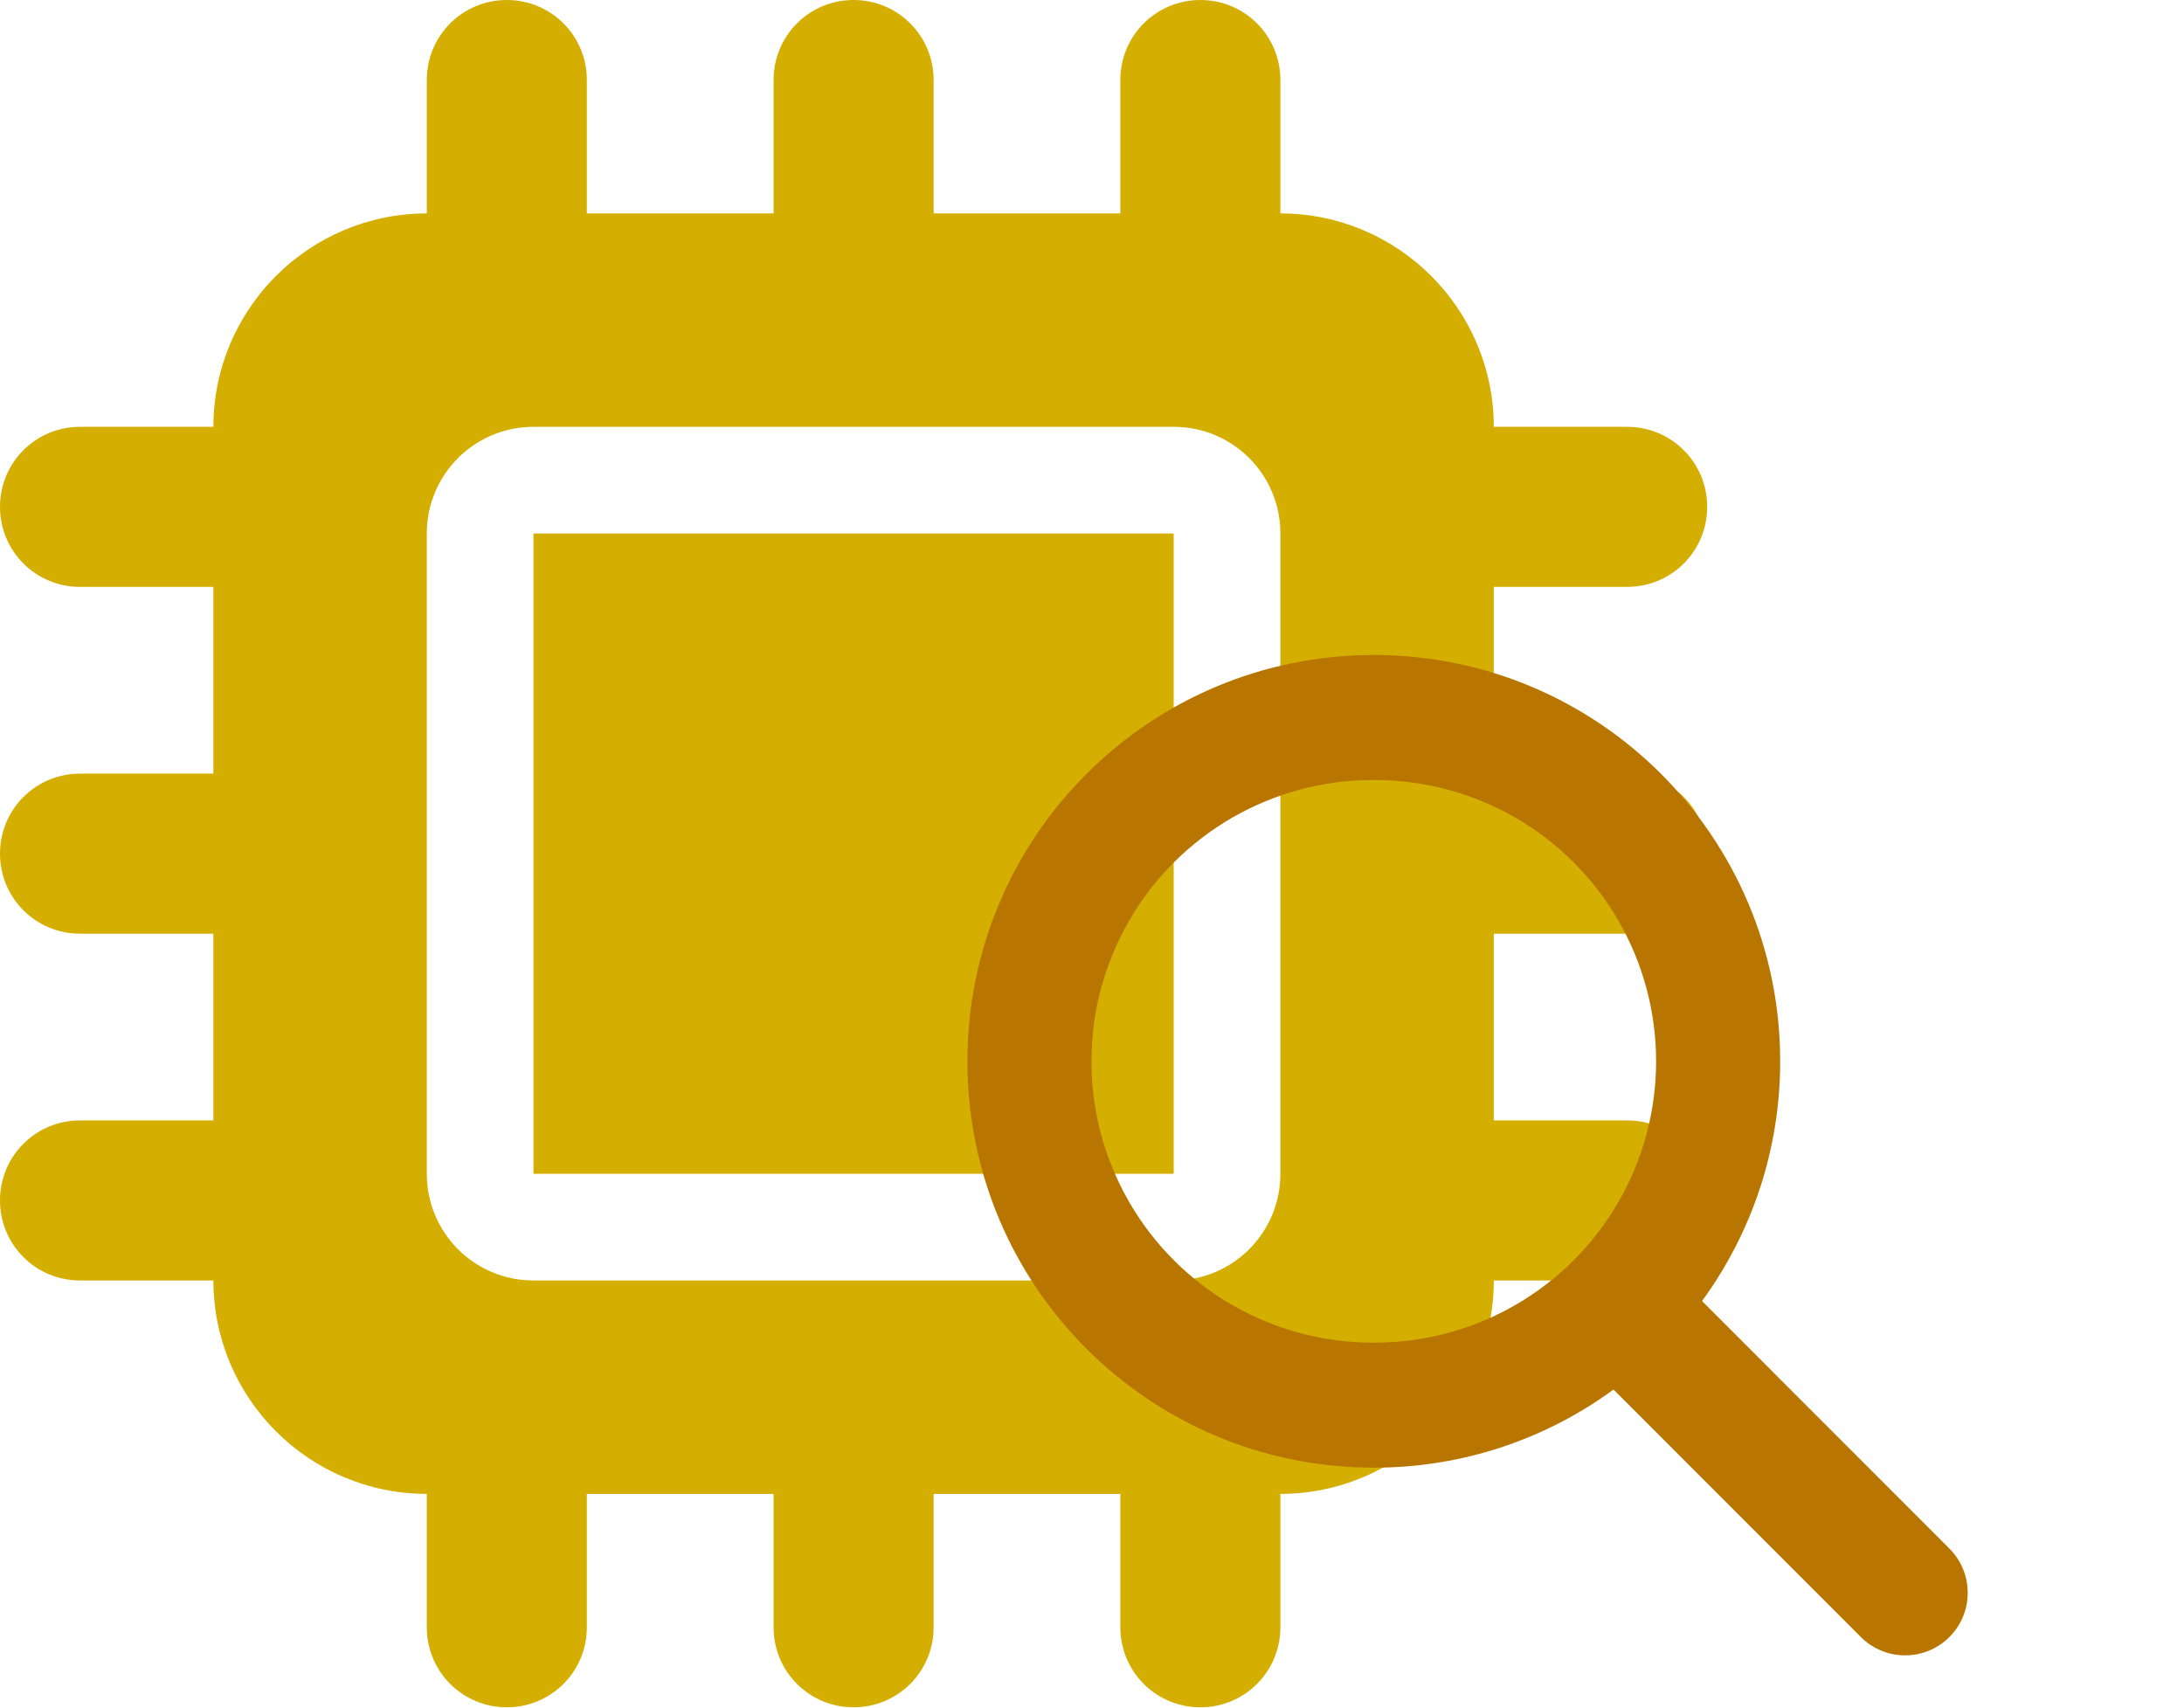
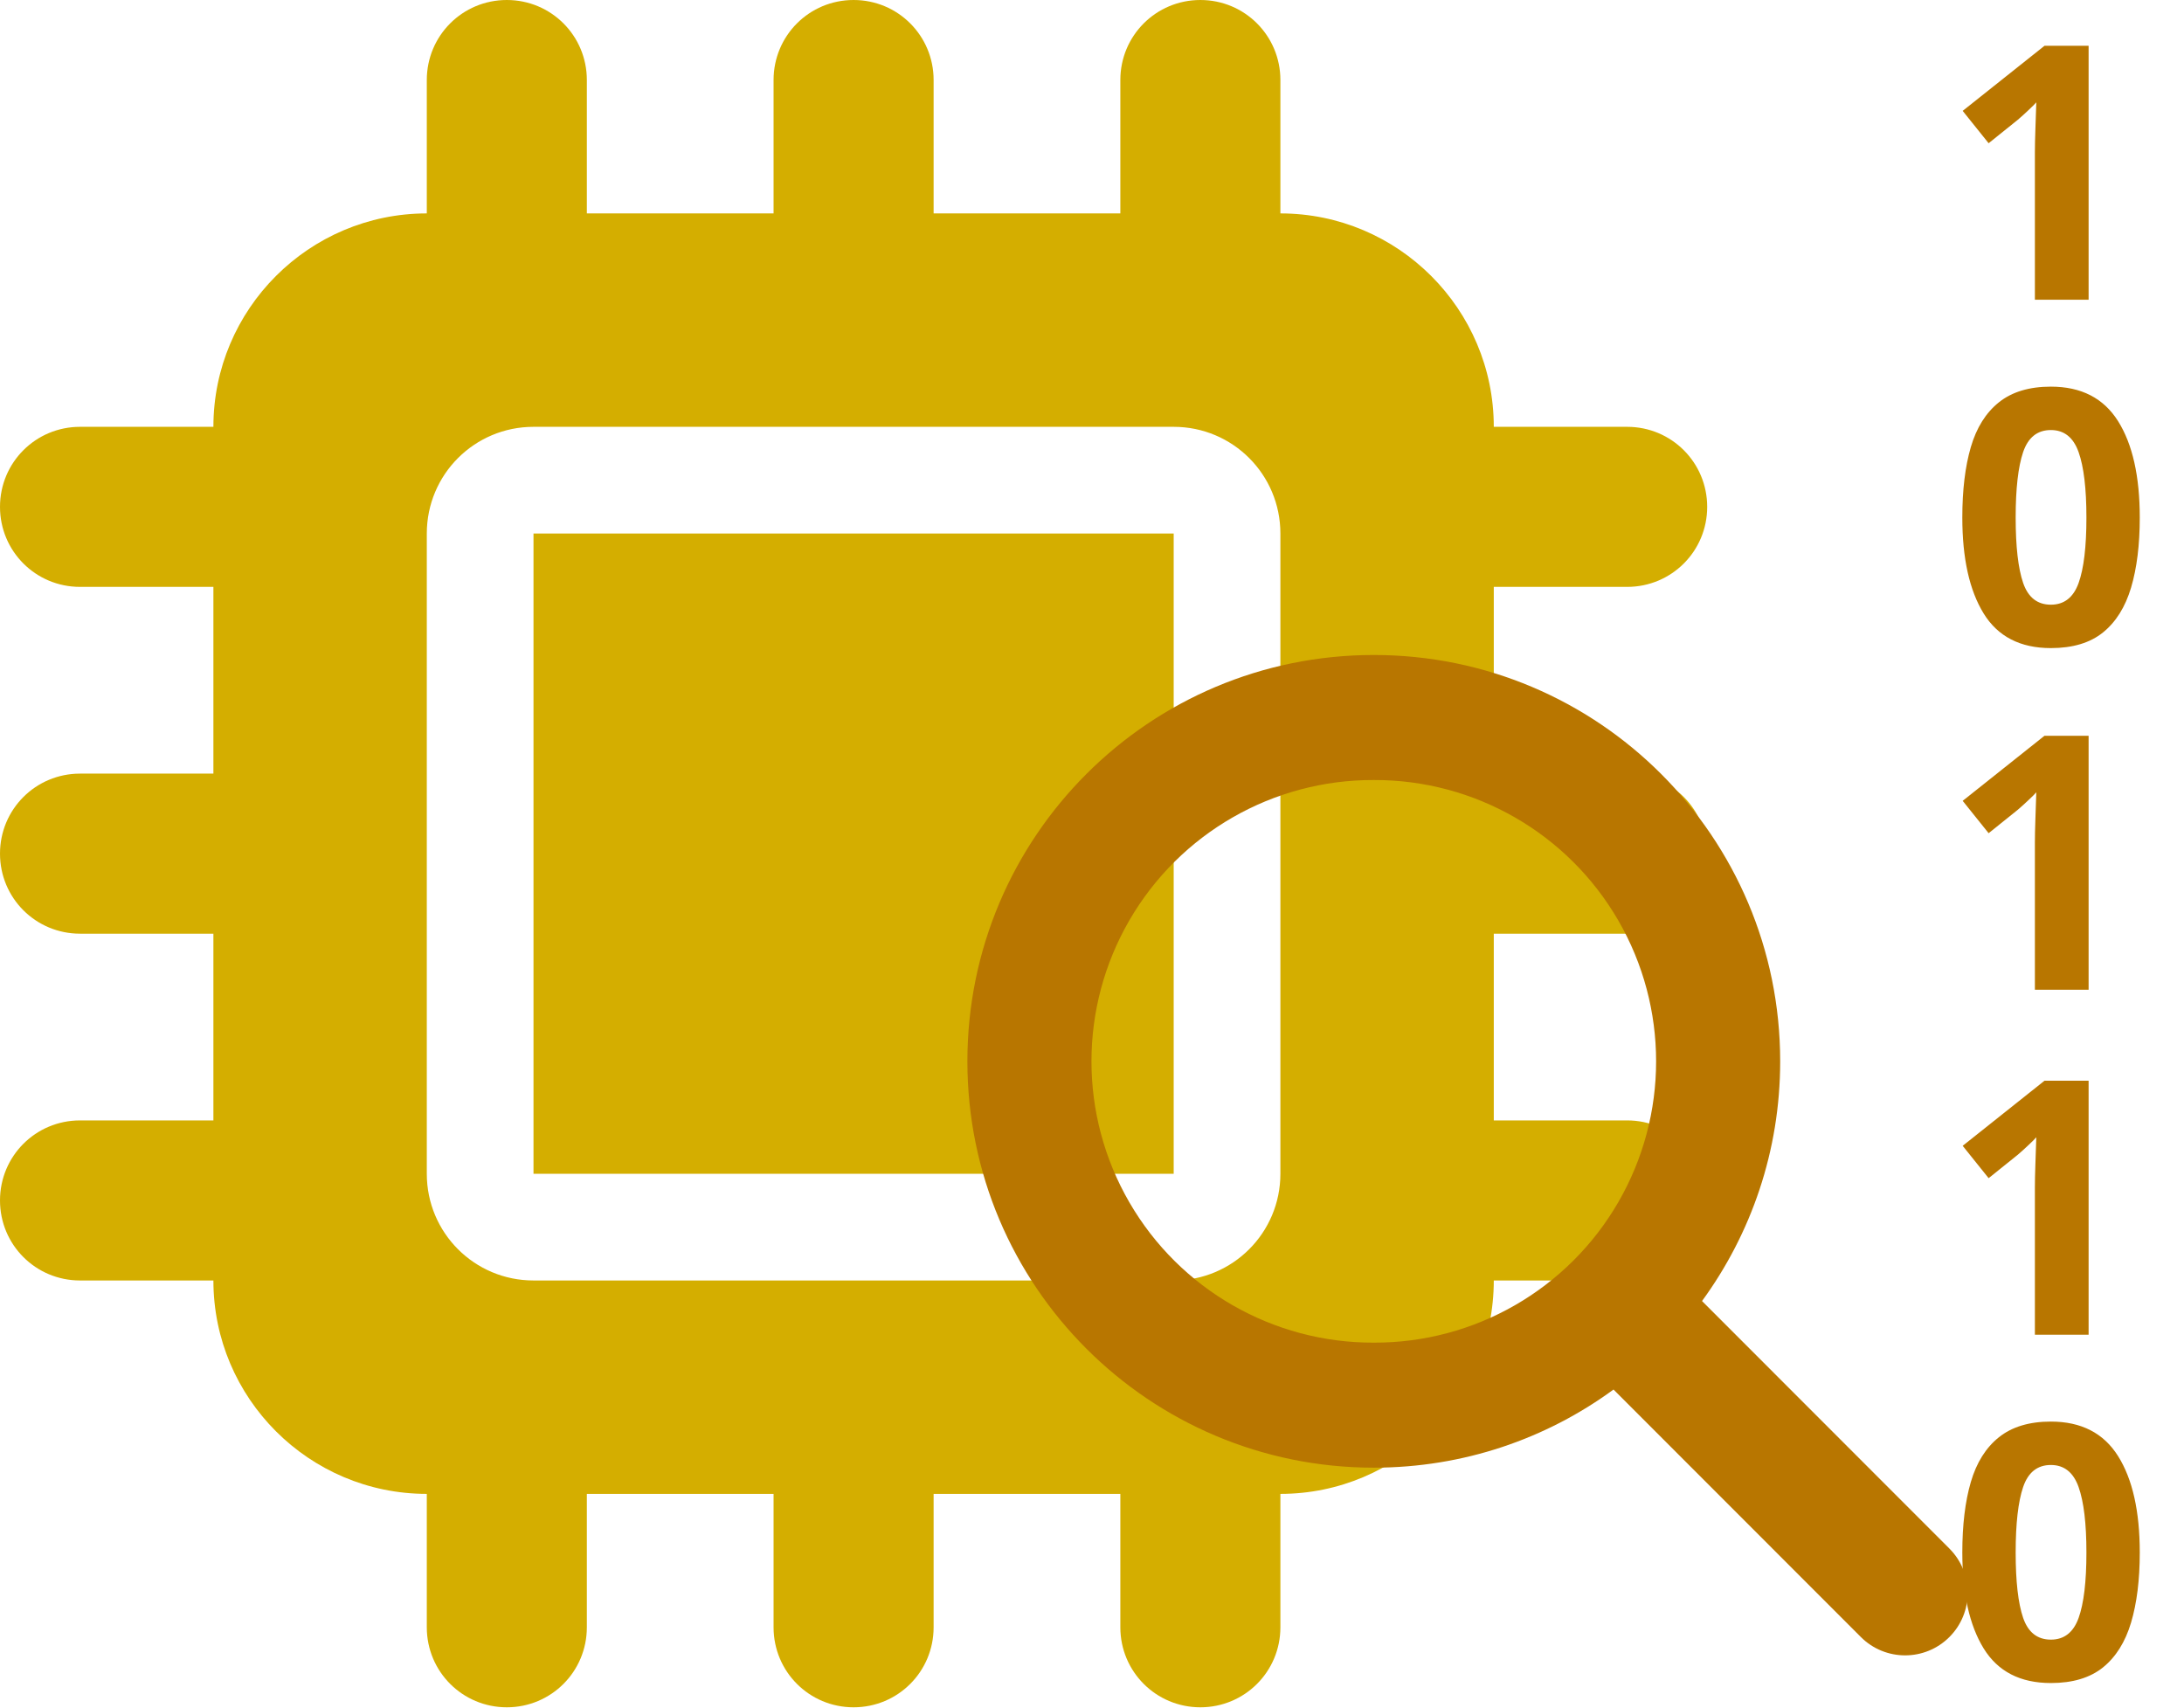
<svg xmlns="http://www.w3.org/2000/svg" viewBox="0 0 655 512" version="1.1" id="svg4420" width="655" height="512">
-   <defs id="defs4424" />
+   <defs id="defs4424">
+     <rect x="737.018" y="577.754" width="174.465" height="603.867" id="rect62821" />
+   </defs>
  <path d="M 176,24 C 176,10.7 165.3,0 152,0 138.7,0 128,10.7 128,24 V 64 C 92.7,64 64,92.7 64,128 H 24 c -13.3,0 -24,10.7 -24,24 0,13.3 10.7,24 24,24 h 40 v 56 H 24 c -13.3,0 -24,10.7 -24,24 0,13.3 10.7,24 24,24 h 40 v 56 H 24 c -13.3,0 -24,10.7 -24,24 0,13.3 10.7,24 24,24 h 40 c 0,35.3 28.7,64 64,64 v 40 c 0,13.3 10.7,24 24,24 13.3,0 24,-10.7 24,-24 v -40 h 56 v 40 c 0,13.3 10.7,24 24,24 13.3,0 24,-10.7 24,-24 v -40 h 56 v 40 c 0,13.3 10.7,24 24,24 13.3,0 24,-10.7 24,-24 v -40 c 35.3,0 64,-28.7 64,-64 h 40 c 13.3,0 24,-10.7 24,-24 0,-13.3 -10.7,-24 -24,-24 h -40 v -56 h 40 c 13.3,0 24,-10.7 24,-24 0,-13.3 -10.7,-24 -24,-24 h -40 v -56 h 40 c 13.3,0 24,-10.7 24,-24 0,-13.3 -10.7,-24 -24,-24 H 448 C 448,92.7 419.3,64 384,64 V 24 C 384,10.7 373.3,0 360,0 346.7,0 336,10.7 336,24 V 64 H 280 V 24 C 280,10.7 269.3,0 256,0 242.7,0 232,10.7 232,24 v 40 h -56 z m -16,104 h 192 c 17.7,0 32,14.3 32,32 v 192 c 0,17.7 -14.3,32 -32,32 H 160 c -17.7,0 -32,-14.3 -32,-32 V 160 c 0,-17.7 14.3,-32 32,-32 z m 192,32 H 160 v 192 h 192 z" id="path4418" style="fill:#d4ae00;fill-opacity:1" />
  <path d="m 533.892,318.281 c 0,26.891 -8.731,51.731 -23.439,71.884 l 74.183,74.227 c 7.325,7.323 7.325,19.216 0,26.539 -7.325,7.323 -19.22,7.323 -26.544,0 l -74.183,-74.227 c -20.157,14.763 -45.002,23.434 -71.898,23.434 -67.328,0 -121.881,-54.543 -121.881,-121.857 0,-67.314 54.553,-121.857 121.881,-121.857 67.328,0 121.881,54.543 121.881,121.857 z m -121.881,84.363 a 84.379,84.363 0 1 0 0,-168.725 84.379,84.363 0 1 0 0,168.725 z" id="path4580" style="fill:#b87600;fill-opacity:1;stroke-width:1" />
-   <text xml:space="preserve" style="font-style:normal;font-variant:normal;font-weight:bold;font-stretch:normal;font-size:106.667px;line-height:1.25;font-family:sans-serif;-inkscape-font-specification:'sans-serif, Bold';font-variant-ligatures:normal;font-variant-caps:normal;font-variant-numeric:normal;font-variant-east-asian:normal;letter-spacing:0px;word-spacing:0px;fill:#b87600;fill-opacity:1;stroke:none;stroke-opacity:1" x="621.839" y="1" id="text11415">
-     <tspan id="tspan11413" x="1" y="621.839" style="font-style:normal;font-variant:normal;font-weight:bold;font-stretch:normal;font-size:106.667px;font-family:sans-serif;-inkscape-font-specification:'sans-serif, Bold';font-variant-ligatures:normal;font-variant-caps:normal;font-variant-numeric:normal;font-variant-east-asian:normal;writing-mode:tb-rl;direction:ltr;text-orientation:upright;fill:#b87600;fill-opacity:1;stroke:none;stroke-opacity:1">01101</tspan>
+   <text xml:space="preserve" style="font-style:normal;font-variant:normal;font-weight:bold;font-stretch:normal;font-size:106.667px;line-height:1.25;font-family:sans-serif;-inkscape-font-specification:'sans-serif, Bold';font-variant-ligatures:normal;font-variant-caps:normal;font-variant-numeric:normal;font-variant-east-asian:normal;letter-spacing:0px;word-spacing:0px;writing-mode:lr-tb;fill:#b87600;fill-opacity:1;stroke:none;stroke-opacity:1" x="584.67" y="503.662" id="text11415">
+     <tspan id="tspan11413" x="584.67" y="503.662" style="font-style:normal;font-variant:normal;font-weight:bold;font-stretch:normal;font-size:106.667px;font-family:sans-serif;-inkscape-font-specification:'sans-serif, Bold';font-variant-ligatures:normal;font-variant-caps:normal;font-variant-numeric:normal;font-variant-east-asian:normal;writing-mode:lr-tb;direction:ltr;text-orientation:upright;fill:#b87600;fill-opacity:1;stroke:none;stroke-opacity:1">0</tspan>
+   </text>
+   <text xml:space="preserve" style="font-style:normal;font-variant:normal;font-weight:bold;font-stretch:normal;font-size:106.667px;line-height:1.25;font-family:sans-serif;-inkscape-font-specification:'sans-serif, Bold';font-variant-ligatures:normal;font-variant-caps:normal;font-variant-numeric:normal;font-variant-east-asian:normal;letter-spacing:0px;word-spacing:0px;writing-mode:lr-tb;fill:#b87600;fill-opacity:1;stroke:none;stroke-opacity:1" x="582.327" y="400.259" id="text11415-6">
+     <tspan id="tspan11413-7" x="582.327" y="400.259" style="font-style:normal;font-variant:normal;font-weight:bold;font-stretch:normal;font-size:106.667px;font-family:sans-serif;-inkscape-font-specification:'sans-serif, Bold';font-variant-ligatures:normal;font-variant-caps:normal;font-variant-numeric:normal;font-variant-east-asian:normal;writing-mode:lr-tb;direction:ltr;text-orientation:upright;fill:#b87600;fill-opacity:1;stroke:none;stroke-opacity:1">1</tspan>
+   </text>
+   <text xml:space="preserve" style="font-style:normal;font-variant:normal;font-weight:bold;font-stretch:normal;font-size:106.667px;line-height:1.25;font-family:sans-serif;-inkscape-font-specification:'sans-serif, Bold';font-variant-ligatures:normal;font-variant-caps:normal;font-variant-numeric:normal;font-variant-east-asian:normal;letter-spacing:0px;word-spacing:0px;writing-mode:lr-tb;fill:#b87600;fill-opacity:1;stroke:none;stroke-opacity:1" x="582.327" y="296.803" id="text11415-5">
+     <tspan id="tspan11413-78" x="582.327" y="296.803" style="font-style:normal;font-variant:normal;font-weight:bold;font-stretch:normal;font-size:106.667px;font-family:sans-serif;-inkscape-font-specification:'sans-serif, Bold';font-variant-ligatures:normal;font-variant-caps:normal;font-variant-numeric:normal;font-variant-east-asian:normal;writing-mode:lr-tb;direction:ltr;text-orientation:upright;fill:#b87600;fill-opacity:1;stroke:none;stroke-opacity:1">1</tspan>
+   </text>
+   <text xml:space="preserve" style="font-style:normal;font-variant:normal;font-weight:bold;font-stretch:normal;font-size:106.667px;line-height:1.25;font-family:sans-serif;-inkscape-font-specification:'sans-serif, Bold';font-variant-ligatures:normal;font-variant-caps:normal;font-variant-numeric:normal;font-variant-east-asian:normal;letter-spacing:0px;word-spacing:0px;writing-mode:lr-tb;fill:#b87600;fill-opacity:1;stroke:none;stroke-opacity:1" x="584.67" y="193.294" id="text11415-8">
+     <tspan id="tspan11413-9" x="584.67" y="193.294" style="font-style:normal;font-variant:normal;font-weight:bold;font-stretch:normal;font-size:106.667px;font-family:sans-serif;-inkscape-font-specification:'sans-serif, Bold';font-variant-ligatures:normal;font-variant-caps:normal;font-variant-numeric:normal;font-variant-east-asian:normal;writing-mode:lr-tb;direction:ltr;text-orientation:upright;fill:#b87600;fill-opacity:1;stroke:none;stroke-opacity:1">0</tspan>
+   </text>
+   <text xml:space="preserve" style="font-style:normal;font-variant:normal;font-weight:bold;font-stretch:normal;font-size:106.667px;line-height:1.25;font-family:sans-serif;-inkscape-font-specification:'sans-serif, Bold';font-variant-ligatures:normal;font-variant-caps:normal;font-variant-numeric:normal;font-variant-east-asian:normal;letter-spacing:0px;word-spacing:0px;writing-mode:lr-tb;fill:#b87600;fill-opacity:1;stroke:none;stroke-opacity:1" x="582.327" y="89.891" id="text11415-0">
+     <tspan id="tspan11413-780" x="582.327" y="89.891" style="font-style:normal;font-variant:normal;font-weight:bold;font-stretch:normal;font-size:106.667px;font-family:sans-serif;-inkscape-font-specification:'sans-serif, Bold';font-variant-ligatures:normal;font-variant-caps:normal;font-variant-numeric:normal;font-variant-east-asian:normal;writing-mode:lr-tb;direction:ltr;text-orientation:upright;fill:#b87600;fill-opacity:1;stroke:none;stroke-opacity:1">1</tspan>
  </text>
  <text xml:space="preserve" style="font-style:normal;font-weight:normal;font-size:40px;line-height:1.25;font-family:sans-serif;letter-spacing:0px;word-spacing:0px;fill:#000000;fill-opacity:1;stroke:none" x="612.159" y="555.514" id="text47431">
    <tspan id="tspan47429" x="612.159" y="555.514" />
  </text>
+   <text xml:space="preserve" id="text62819" style="fill:black;fill-opacity:1;stroke:none;font-family:sans-serif;font-style:normal;font-weight:normal;font-size:40px;line-height:1.25;letter-spacing:0px;word-spacing:0px;white-space:pre;shape-inside:url(#rect62821)" />
</svg>
